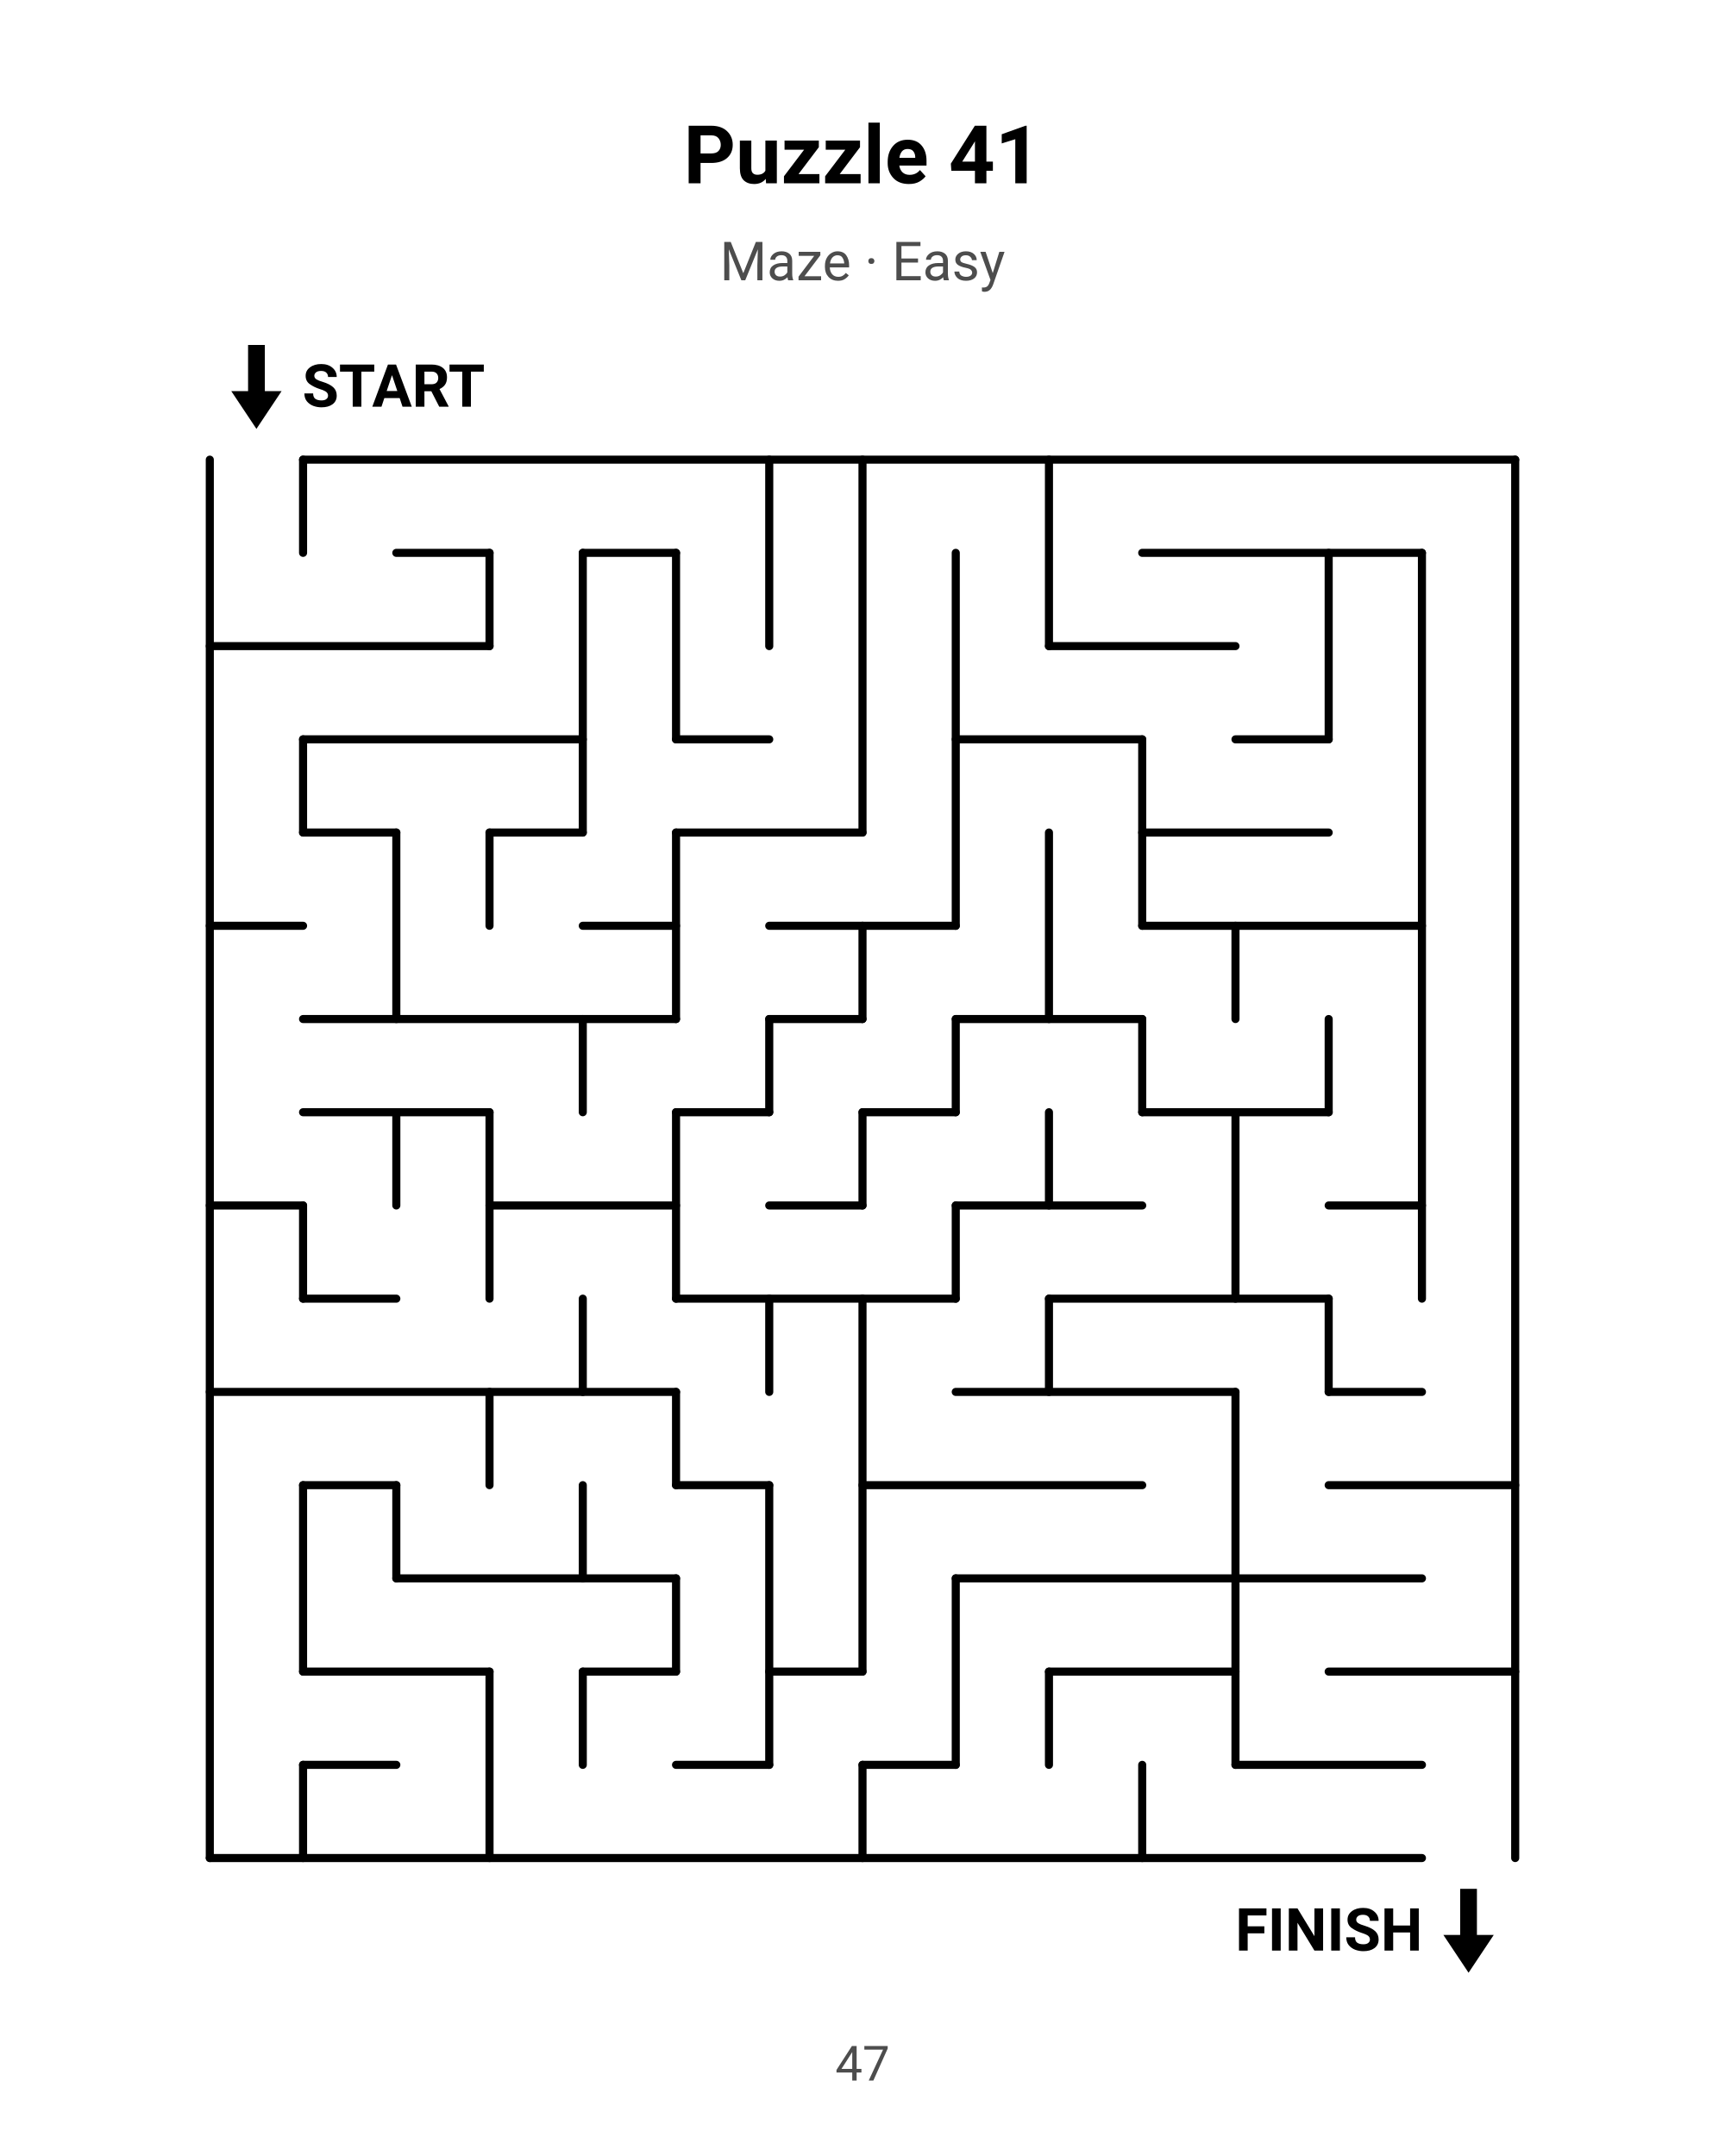
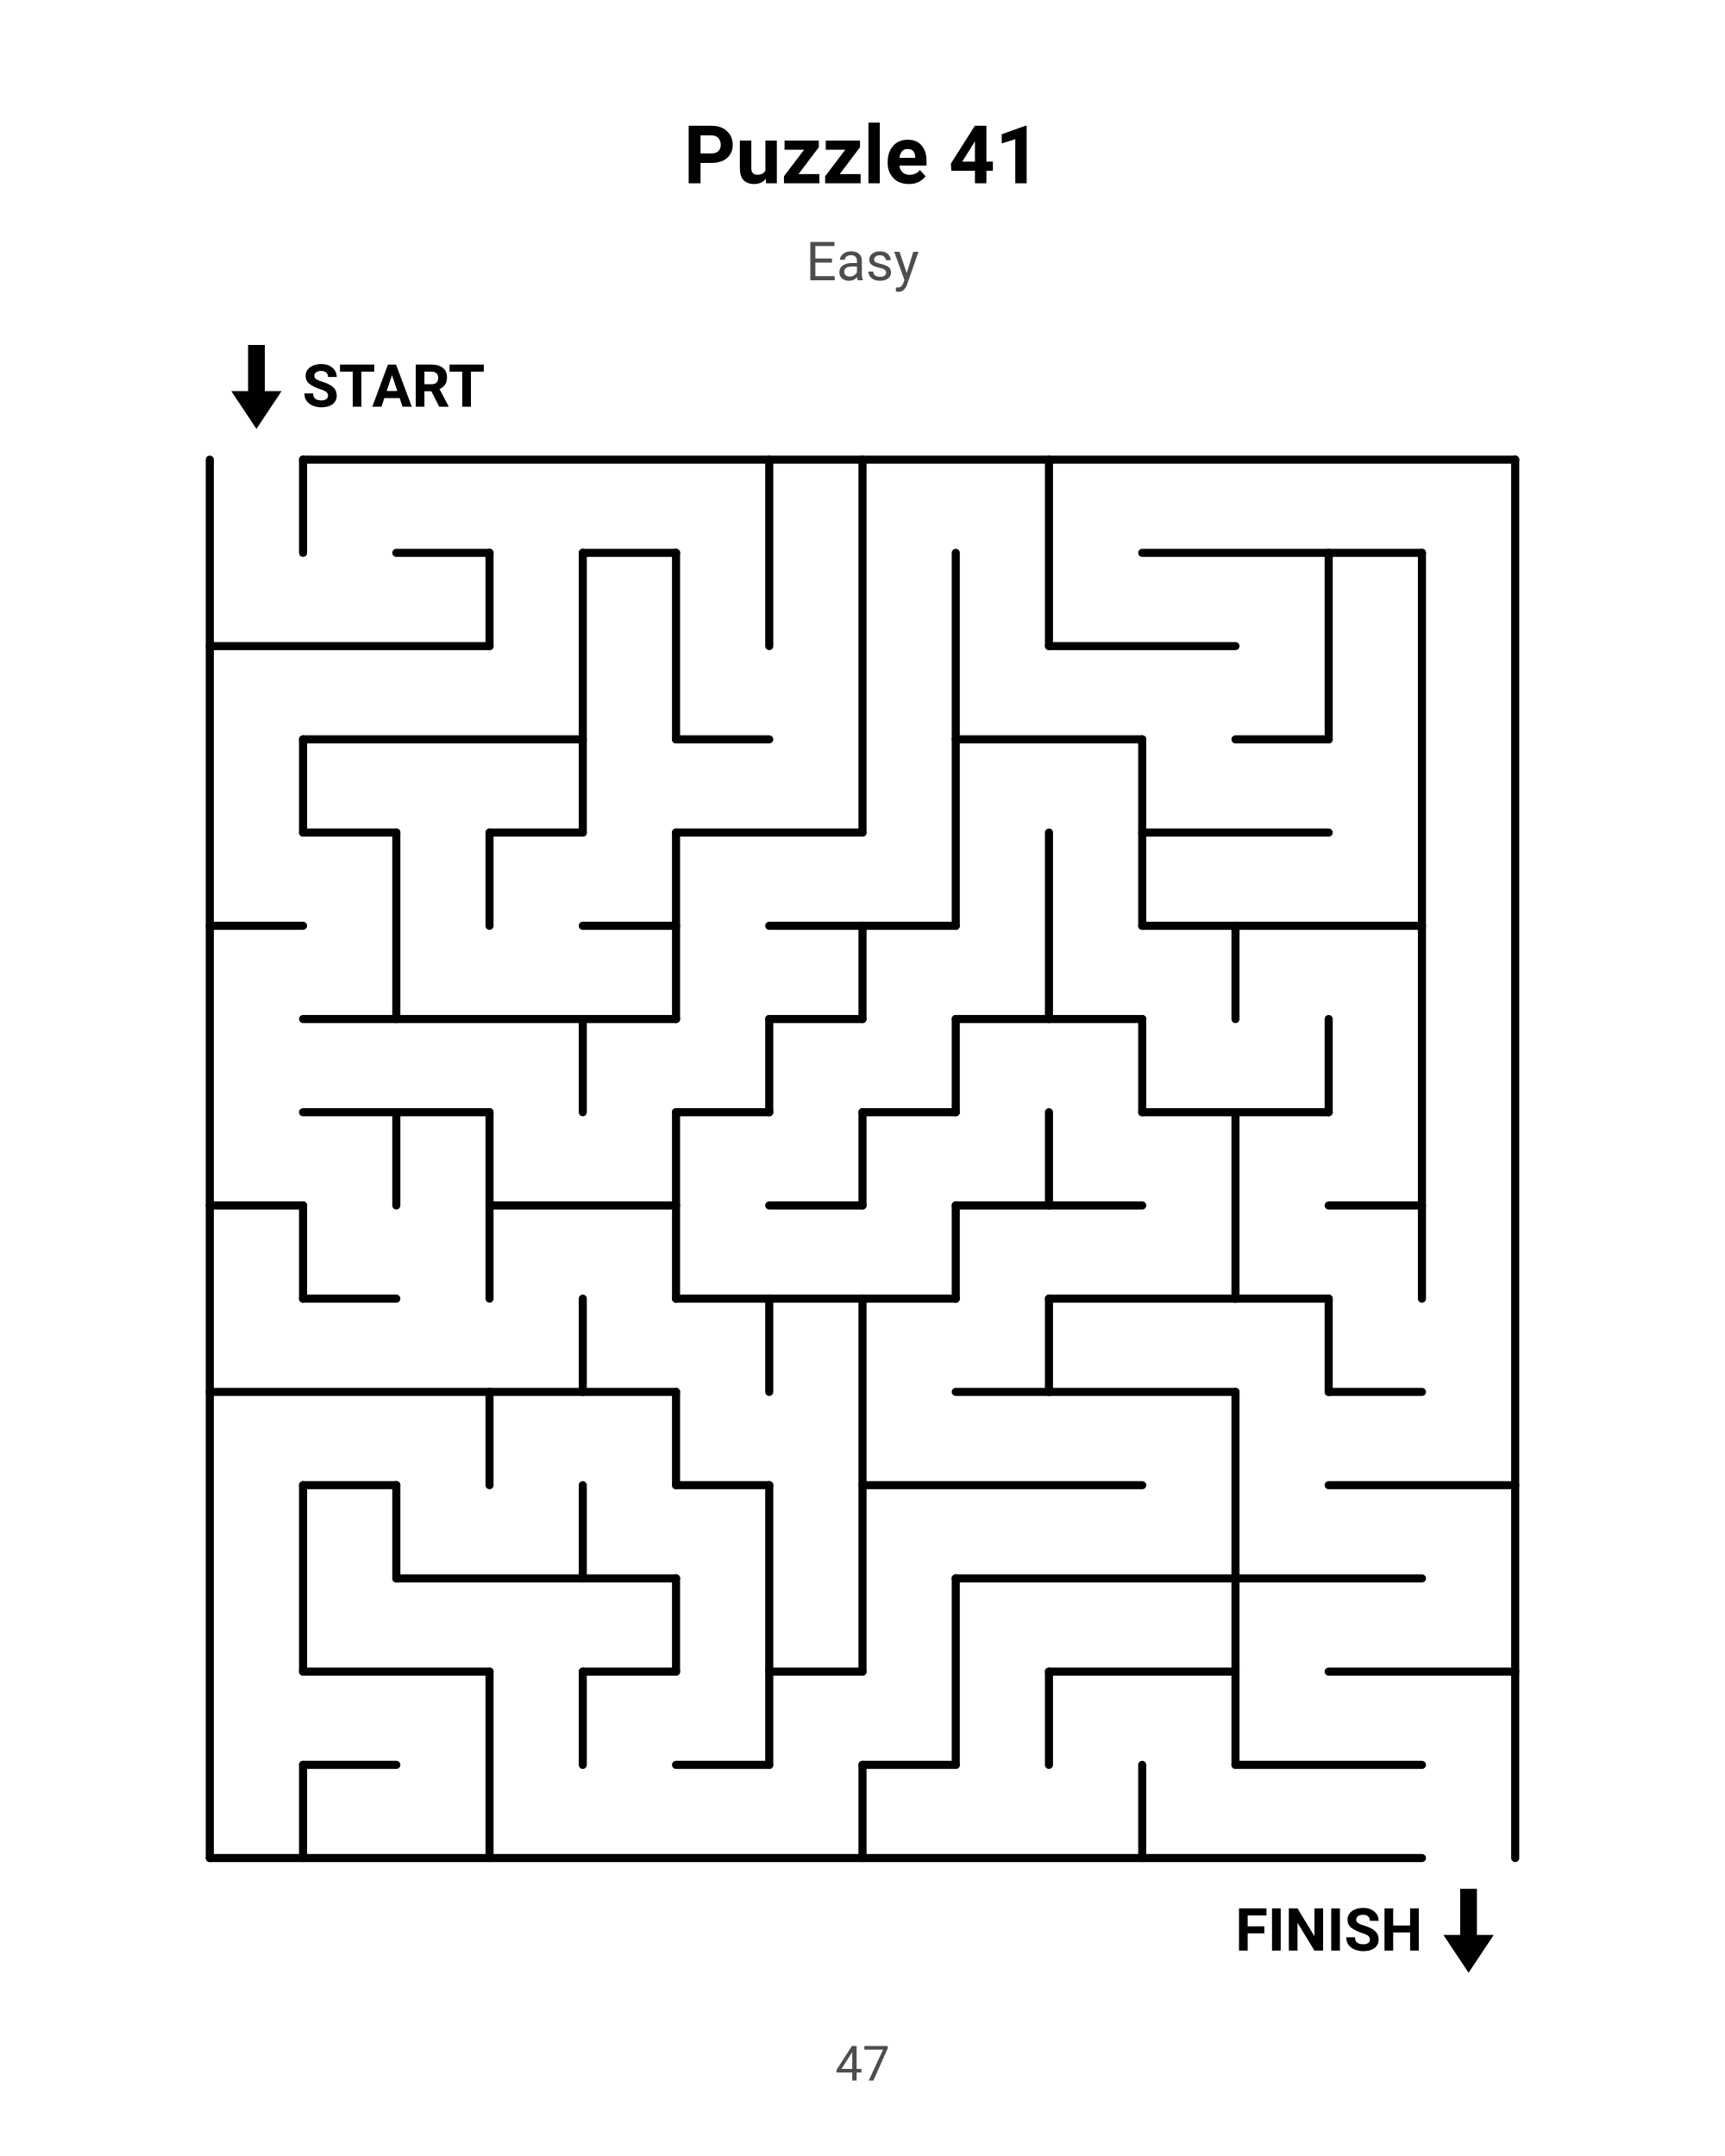
<svg xmlns="http://www.w3.org/2000/svg" viewBox="0 0 320 400" width="320" height="400" role="img">
  <style>@font-face{font-family:"Atkinson Hyperlegible";src:local("Atkinson Hyperlegible"),local("AtkinsonHyperlegible-Regular"),url("../../fonts/AtkinsonHyperlegible-Regular.ttf") format("truetype");font-weight:400;font-style:normal}@font-face{font-family:"Atkinson Hyperlegible";src:local("Atkinson Hyperlegible"),local("AtkinsonHyperlegible-Bold"),url("../../fonts/AtkinsonHyperlegible-Bold.ttf") format("truetype");font-weight:700;font-style:normal}text{font-family:"Atkinson Hyperlegible",system-ui,-apple-system,"Segoe UI",Roboto,Helvetica,Arial,sans-serif;font-kerning:none;font-variant-ligatures:none;white-space:pre}</style>
  <rect width="320" height="400" fill="#ffffff" />
  <g stroke-miterlimit="10">
    <text x="160" y="34" font-size="15" font-weight="700" text-anchor="middle">Puzzle 41</text>
-     <text x="160" y="52" font-size="10" text-anchor="middle" fill="#4d4d4d">Maze · Easy</text>
+     <text x="160" y="52" font-size="10" text-anchor="middle" fill="#4d4d4d">Easy</text>
    <line x1="56.22" y1="85.28" x2="281.08" y2="85.28" stroke="#000000" stroke-width="1.5" stroke-linecap="round" />
    <line x1="73.52" y1="102.57" x2="90.81" y2="102.57" stroke="#000000" stroke-width="1.5" stroke-linecap="round" />
    <line x1="108.11" y1="102.57" x2="125.41" y2="102.57" stroke="#000000" stroke-width="1.5" stroke-linecap="round" />
    <line x1="211.89" y1="102.57" x2="263.78" y2="102.57" stroke="#000000" stroke-width="1.5" stroke-linecap="round" />
    <line x1="38.92" y1="119.87" x2="90.81" y2="119.87" stroke="#000000" stroke-width="1.5" stroke-linecap="round" />
    <line x1="194.59" y1="119.87" x2="229.19" y2="119.87" stroke="#000000" stroke-width="1.5" stroke-linecap="round" />
    <line x1="56.22" y1="137.17" x2="108.11" y2="137.17" stroke="#000000" stroke-width="1.5" stroke-linecap="round" />
    <line x1="125.41" y1="137.17" x2="142.7" y2="137.17" stroke="#000000" stroke-width="1.5" stroke-linecap="round" />
    <line x1="177.3" y1="137.17" x2="211.89" y2="137.17" stroke="#000000" stroke-width="1.5" stroke-linecap="round" />
    <line x1="229.19" y1="137.17" x2="246.48" y2="137.17" stroke="#000000" stroke-width="1.5" stroke-linecap="round" />
    <line x1="56.22" y1="154.46" x2="73.52" y2="154.46" stroke="#000000" stroke-width="1.5" stroke-linecap="round" />
    <line x1="90.81" y1="154.46" x2="108.11" y2="154.46" stroke="#000000" stroke-width="1.5" stroke-linecap="round" />
    <line x1="125.41" y1="154.46" x2="160" y2="154.46" stroke="#000000" stroke-width="1.5" stroke-linecap="round" />
    <line x1="211.89" y1="154.46" x2="246.48" y2="154.46" stroke="#000000" stroke-width="1.5" stroke-linecap="round" />
    <line x1="38.92" y1="171.76" x2="56.22" y2="171.76" stroke="#000000" stroke-width="1.5" stroke-linecap="round" />
    <line x1="108.11" y1="171.76" x2="125.41" y2="171.76" stroke="#000000" stroke-width="1.5" stroke-linecap="round" />
    <line x1="142.7" y1="171.76" x2="177.3" y2="171.76" stroke="#000000" stroke-width="1.5" stroke-linecap="round" />
    <line x1="211.89" y1="171.76" x2="263.78" y2="171.76" stroke="#000000" stroke-width="1.5" stroke-linecap="round" />
    <line x1="56.22" y1="189.06" x2="125.41" y2="189.06" stroke="#000000" stroke-width="1.5" stroke-linecap="round" />
    <line x1="142.7" y1="189.06" x2="160" y2="189.06" stroke="#000000" stroke-width="1.5" stroke-linecap="round" />
    <line x1="177.3" y1="189.06" x2="211.89" y2="189.06" stroke="#000000" stroke-width="1.5" stroke-linecap="round" />
    <line x1="56.22" y1="206.35" x2="90.81" y2="206.35" stroke="#000000" stroke-width="1.5" stroke-linecap="round" />
    <line x1="125.41" y1="206.35" x2="142.7" y2="206.35" stroke="#000000" stroke-width="1.5" stroke-linecap="round" />
    <line x1="160" y1="206.35" x2="177.3" y2="206.35" stroke="#000000" stroke-width="1.5" stroke-linecap="round" />
    <line x1="211.89" y1="206.35" x2="246.48" y2="206.35" stroke="#000000" stroke-width="1.5" stroke-linecap="round" />
    <line x1="38.92" y1="223.65" x2="56.22" y2="223.65" stroke="#000000" stroke-width="1.5" stroke-linecap="round" />
    <line x1="90.81" y1="223.65" x2="125.41" y2="223.65" stroke="#000000" stroke-width="1.5" stroke-linecap="round" />
    <line x1="142.7" y1="223.65" x2="160" y2="223.65" stroke="#000000" stroke-width="1.5" stroke-linecap="round" />
    <line x1="177.3" y1="223.65" x2="211.89" y2="223.65" stroke="#000000" stroke-width="1.5" stroke-linecap="round" />
    <line x1="246.48" y1="223.65" x2="263.78" y2="223.65" stroke="#000000" stroke-width="1.5" stroke-linecap="round" />
    <line x1="56.22" y1="240.94" x2="73.52" y2="240.94" stroke="#000000" stroke-width="1.5" stroke-linecap="round" />
    <line x1="125.41" y1="240.94" x2="177.3" y2="240.94" stroke="#000000" stroke-width="1.5" stroke-linecap="round" />
    <line x1="194.59" y1="240.94" x2="246.48" y2="240.94" stroke="#000000" stroke-width="1.5" stroke-linecap="round" />
    <line x1="38.92" y1="258.24" x2="125.41" y2="258.24" stroke="#000000" stroke-width="1.5" stroke-linecap="round" />
    <line x1="177.3" y1="258.24" x2="229.19" y2="258.24" stroke="#000000" stroke-width="1.5" stroke-linecap="round" />
    <line x1="246.48" y1="258.24" x2="263.78" y2="258.24" stroke="#000000" stroke-width="1.5" stroke-linecap="round" />
    <line x1="56.22" y1="275.54" x2="73.52" y2="275.54" stroke="#000000" stroke-width="1.5" stroke-linecap="round" />
    <line x1="125.41" y1="275.54" x2="142.7" y2="275.54" stroke="#000000" stroke-width="1.5" stroke-linecap="round" />
    <line x1="160" y1="275.54" x2="211.89" y2="275.54" stroke="#000000" stroke-width="1.5" stroke-linecap="round" />
    <line x1="246.48" y1="275.54" x2="281.08" y2="275.54" stroke="#000000" stroke-width="1.5" stroke-linecap="round" />
    <line x1="73.52" y1="292.83" x2="125.41" y2="292.83" stroke="#000000" stroke-width="1.5" stroke-linecap="round" />
    <line x1="177.3" y1="292.83" x2="263.78" y2="292.83" stroke="#000000" stroke-width="1.5" stroke-linecap="round" />
    <line x1="56.22" y1="310.13" x2="90.81" y2="310.13" stroke="#000000" stroke-width="1.5" stroke-linecap="round" />
    <line x1="108.11" y1="310.13" x2="125.41" y2="310.13" stroke="#000000" stroke-width="1.5" stroke-linecap="round" />
    <line x1="142.7" y1="310.13" x2="160" y2="310.13" stroke="#000000" stroke-width="1.5" stroke-linecap="round" />
    <line x1="194.59" y1="310.13" x2="229.19" y2="310.13" stroke="#000000" stroke-width="1.5" stroke-linecap="round" />
    <line x1="246.48" y1="310.13" x2="281.08" y2="310.13" stroke="#000000" stroke-width="1.5" stroke-linecap="round" />
    <line x1="56.22" y1="327.43" x2="73.52" y2="327.43" stroke="#000000" stroke-width="1.5" stroke-linecap="round" />
    <line x1="125.41" y1="327.43" x2="142.7" y2="327.43" stroke="#000000" stroke-width="1.5" stroke-linecap="round" />
    <line x1="160" y1="327.43" x2="177.3" y2="327.43" stroke="#000000" stroke-width="1.5" stroke-linecap="round" />
    <line x1="229.19" y1="327.43" x2="263.78" y2="327.43" stroke="#000000" stroke-width="1.5" stroke-linecap="round" />
    <line x1="38.92" y1="344.72" x2="263.78" y2="344.72" stroke="#000000" stroke-width="1.5" stroke-linecap="round" />
    <line x1="38.92" y1="85.28" x2="38.92" y2="344.72" stroke="#000000" stroke-width="1.5" stroke-linecap="round" />
    <line x1="56.22" y1="85.28" x2="56.22" y2="102.57" stroke="#000000" stroke-width="1.5" stroke-linecap="round" />
    <line x1="56.22" y1="137.17" x2="56.22" y2="154.46" stroke="#000000" stroke-width="1.5" stroke-linecap="round" />
    <line x1="56.22" y1="223.65" x2="56.22" y2="240.94" stroke="#000000" stroke-width="1.5" stroke-linecap="round" />
    <line x1="56.22" y1="275.54" x2="56.22" y2="310.13" stroke="#000000" stroke-width="1.5" stroke-linecap="round" />
    <line x1="56.22" y1="327.43" x2="56.22" y2="344.72" stroke="#000000" stroke-width="1.5" stroke-linecap="round" />
    <line x1="73.52" y1="154.46" x2="73.52" y2="189.06" stroke="#000000" stroke-width="1.5" stroke-linecap="round" />
    <line x1="73.52" y1="206.35" x2="73.52" y2="223.65" stroke="#000000" stroke-width="1.5" stroke-linecap="round" />
    <line x1="73.52" y1="275.54" x2="73.52" y2="292.83" stroke="#000000" stroke-width="1.5" stroke-linecap="round" />
    <line x1="90.81" y1="102.57" x2="90.81" y2="119.87" stroke="#000000" stroke-width="1.5" stroke-linecap="round" />
    <line x1="90.81" y1="154.46" x2="90.81" y2="171.76" stroke="#000000" stroke-width="1.5" stroke-linecap="round" />
    <line x1="90.81" y1="206.35" x2="90.81" y2="240.94" stroke="#000000" stroke-width="1.5" stroke-linecap="round" />
    <line x1="90.81" y1="258.24" x2="90.81" y2="275.54" stroke="#000000" stroke-width="1.5" stroke-linecap="round" />
    <line x1="90.81" y1="310.13" x2="90.81" y2="344.72" stroke="#000000" stroke-width="1.5" stroke-linecap="round" />
    <line x1="108.11" y1="102.57" x2="108.11" y2="154.46" stroke="#000000" stroke-width="1.5" stroke-linecap="round" />
    <line x1="108.11" y1="189.06" x2="108.11" y2="206.35" stroke="#000000" stroke-width="1.5" stroke-linecap="round" />
    <line x1="108.11" y1="240.94" x2="108.11" y2="258.24" stroke="#000000" stroke-width="1.5" stroke-linecap="round" />
    <line x1="108.11" y1="275.54" x2="108.11" y2="292.83" stroke="#000000" stroke-width="1.5" stroke-linecap="round" />
    <line x1="108.11" y1="310.13" x2="108.11" y2="327.43" stroke="#000000" stroke-width="1.5" stroke-linecap="round" />
    <line x1="125.41" y1="102.57" x2="125.41" y2="137.17" stroke="#000000" stroke-width="1.5" stroke-linecap="round" />
    <line x1="125.41" y1="154.46" x2="125.41" y2="189.06" stroke="#000000" stroke-width="1.5" stroke-linecap="round" />
    <line x1="125.41" y1="206.35" x2="125.41" y2="240.94" stroke="#000000" stroke-width="1.5" stroke-linecap="round" />
    <line x1="125.41" y1="258.24" x2="125.41" y2="275.54" stroke="#000000" stroke-width="1.5" stroke-linecap="round" />
    <line x1="125.41" y1="292.83" x2="125.41" y2="310.13" stroke="#000000" stroke-width="1.5" stroke-linecap="round" />
    <line x1="142.7" y1="85.28" x2="142.7" y2="119.87" stroke="#000000" stroke-width="1.5" stroke-linecap="round" />
    <line x1="142.7" y1="189.06" x2="142.7" y2="206.35" stroke="#000000" stroke-width="1.5" stroke-linecap="round" />
    <line x1="142.7" y1="240.94" x2="142.7" y2="258.24" stroke="#000000" stroke-width="1.5" stroke-linecap="round" />
    <line x1="142.7" y1="275.54" x2="142.7" y2="327.43" stroke="#000000" stroke-width="1.5" stroke-linecap="round" />
    <line x1="160" y1="85.28" x2="160" y2="154.46" stroke="#000000" stroke-width="1.5" stroke-linecap="round" />
    <line x1="160" y1="171.76" x2="160" y2="189.06" stroke="#000000" stroke-width="1.5" stroke-linecap="round" />
    <line x1="160" y1="206.35" x2="160" y2="223.65" stroke="#000000" stroke-width="1.5" stroke-linecap="round" />
    <line x1="160" y1="240.94" x2="160" y2="310.13" stroke="#000000" stroke-width="1.5" stroke-linecap="round" />
    <line x1="160" y1="327.43" x2="160" y2="344.72" stroke="#000000" stroke-width="1.5" stroke-linecap="round" />
    <line x1="177.3" y1="102.57" x2="177.3" y2="171.76" stroke="#000000" stroke-width="1.5" stroke-linecap="round" />
    <line x1="177.3" y1="189.06" x2="177.3" y2="206.35" stroke="#000000" stroke-width="1.5" stroke-linecap="round" />
    <line x1="177.3" y1="223.65" x2="177.3" y2="240.94" stroke="#000000" stroke-width="1.5" stroke-linecap="round" />
    <line x1="177.3" y1="292.83" x2="177.3" y2="327.43" stroke="#000000" stroke-width="1.5" stroke-linecap="round" />
    <line x1="194.59" y1="85.28" x2="194.59" y2="119.87" stroke="#000000" stroke-width="1.5" stroke-linecap="round" />
    <line x1="194.59" y1="154.46" x2="194.59" y2="189.06" stroke="#000000" stroke-width="1.5" stroke-linecap="round" />
    <line x1="194.59" y1="206.35" x2="194.59" y2="223.65" stroke="#000000" stroke-width="1.5" stroke-linecap="round" />
    <line x1="194.59" y1="240.94" x2="194.59" y2="258.24" stroke="#000000" stroke-width="1.5" stroke-linecap="round" />
    <line x1="194.59" y1="310.13" x2="194.59" y2="327.43" stroke="#000000" stroke-width="1.5" stroke-linecap="round" />
    <line x1="211.89" y1="137.17" x2="211.89" y2="171.76" stroke="#000000" stroke-width="1.5" stroke-linecap="round" />
    <line x1="211.89" y1="189.06" x2="211.89" y2="206.35" stroke="#000000" stroke-width="1.5" stroke-linecap="round" />
    <line x1="211.89" y1="327.43" x2="211.89" y2="344.72" stroke="#000000" stroke-width="1.5" stroke-linecap="round" />
    <line x1="229.19" y1="171.76" x2="229.19" y2="189.06" stroke="#000000" stroke-width="1.5" stroke-linecap="round" />
    <line x1="229.19" y1="206.35" x2="229.19" y2="240.94" stroke="#000000" stroke-width="1.5" stroke-linecap="round" />
    <line x1="229.19" y1="258.24" x2="229.19" y2="327.43" stroke="#000000" stroke-width="1.5" stroke-linecap="round" />
    <line x1="246.48" y1="102.57" x2="246.48" y2="137.17" stroke="#000000" stroke-width="1.5" stroke-linecap="round" />
    <line x1="246.48" y1="189.06" x2="246.48" y2="206.35" stroke="#000000" stroke-width="1.5" stroke-linecap="round" />
    <line x1="246.48" y1="240.94" x2="246.48" y2="258.24" stroke="#000000" stroke-width="1.5" stroke-linecap="round" />
    <line x1="263.78" y1="102.57" x2="263.78" y2="240.94" stroke="#000000" stroke-width="1.5" stroke-linecap="round" />
    <line x1="281.08" y1="85.28" x2="281.08" y2="344.72" stroke="#000000" stroke-width="1.5" stroke-linecap="round" />
    <polygon points="49.13,64 49.13,72.56 52.24,72.56 47.57,79.57 42.9,72.56 46.02,72.56 46.02,64" fill="#000000" />
    <polygon points="273.98,350.43 273.98,358.99 277.1,358.99 272.43,366 267.76,358.99 270.87,358.99 270.87,350.43" fill="#000000" />
    <text x="56.09" y="75.46" font-size="11" font-weight="700">START</text>
    <text x="263.91" y="361.89" font-size="11" font-weight="700" text-anchor="end">FINISH</text>
    <text x="160" y="386" font-size="9" text-anchor="middle" fill="#4d4d4d">47</text>
  </g>
</svg>
